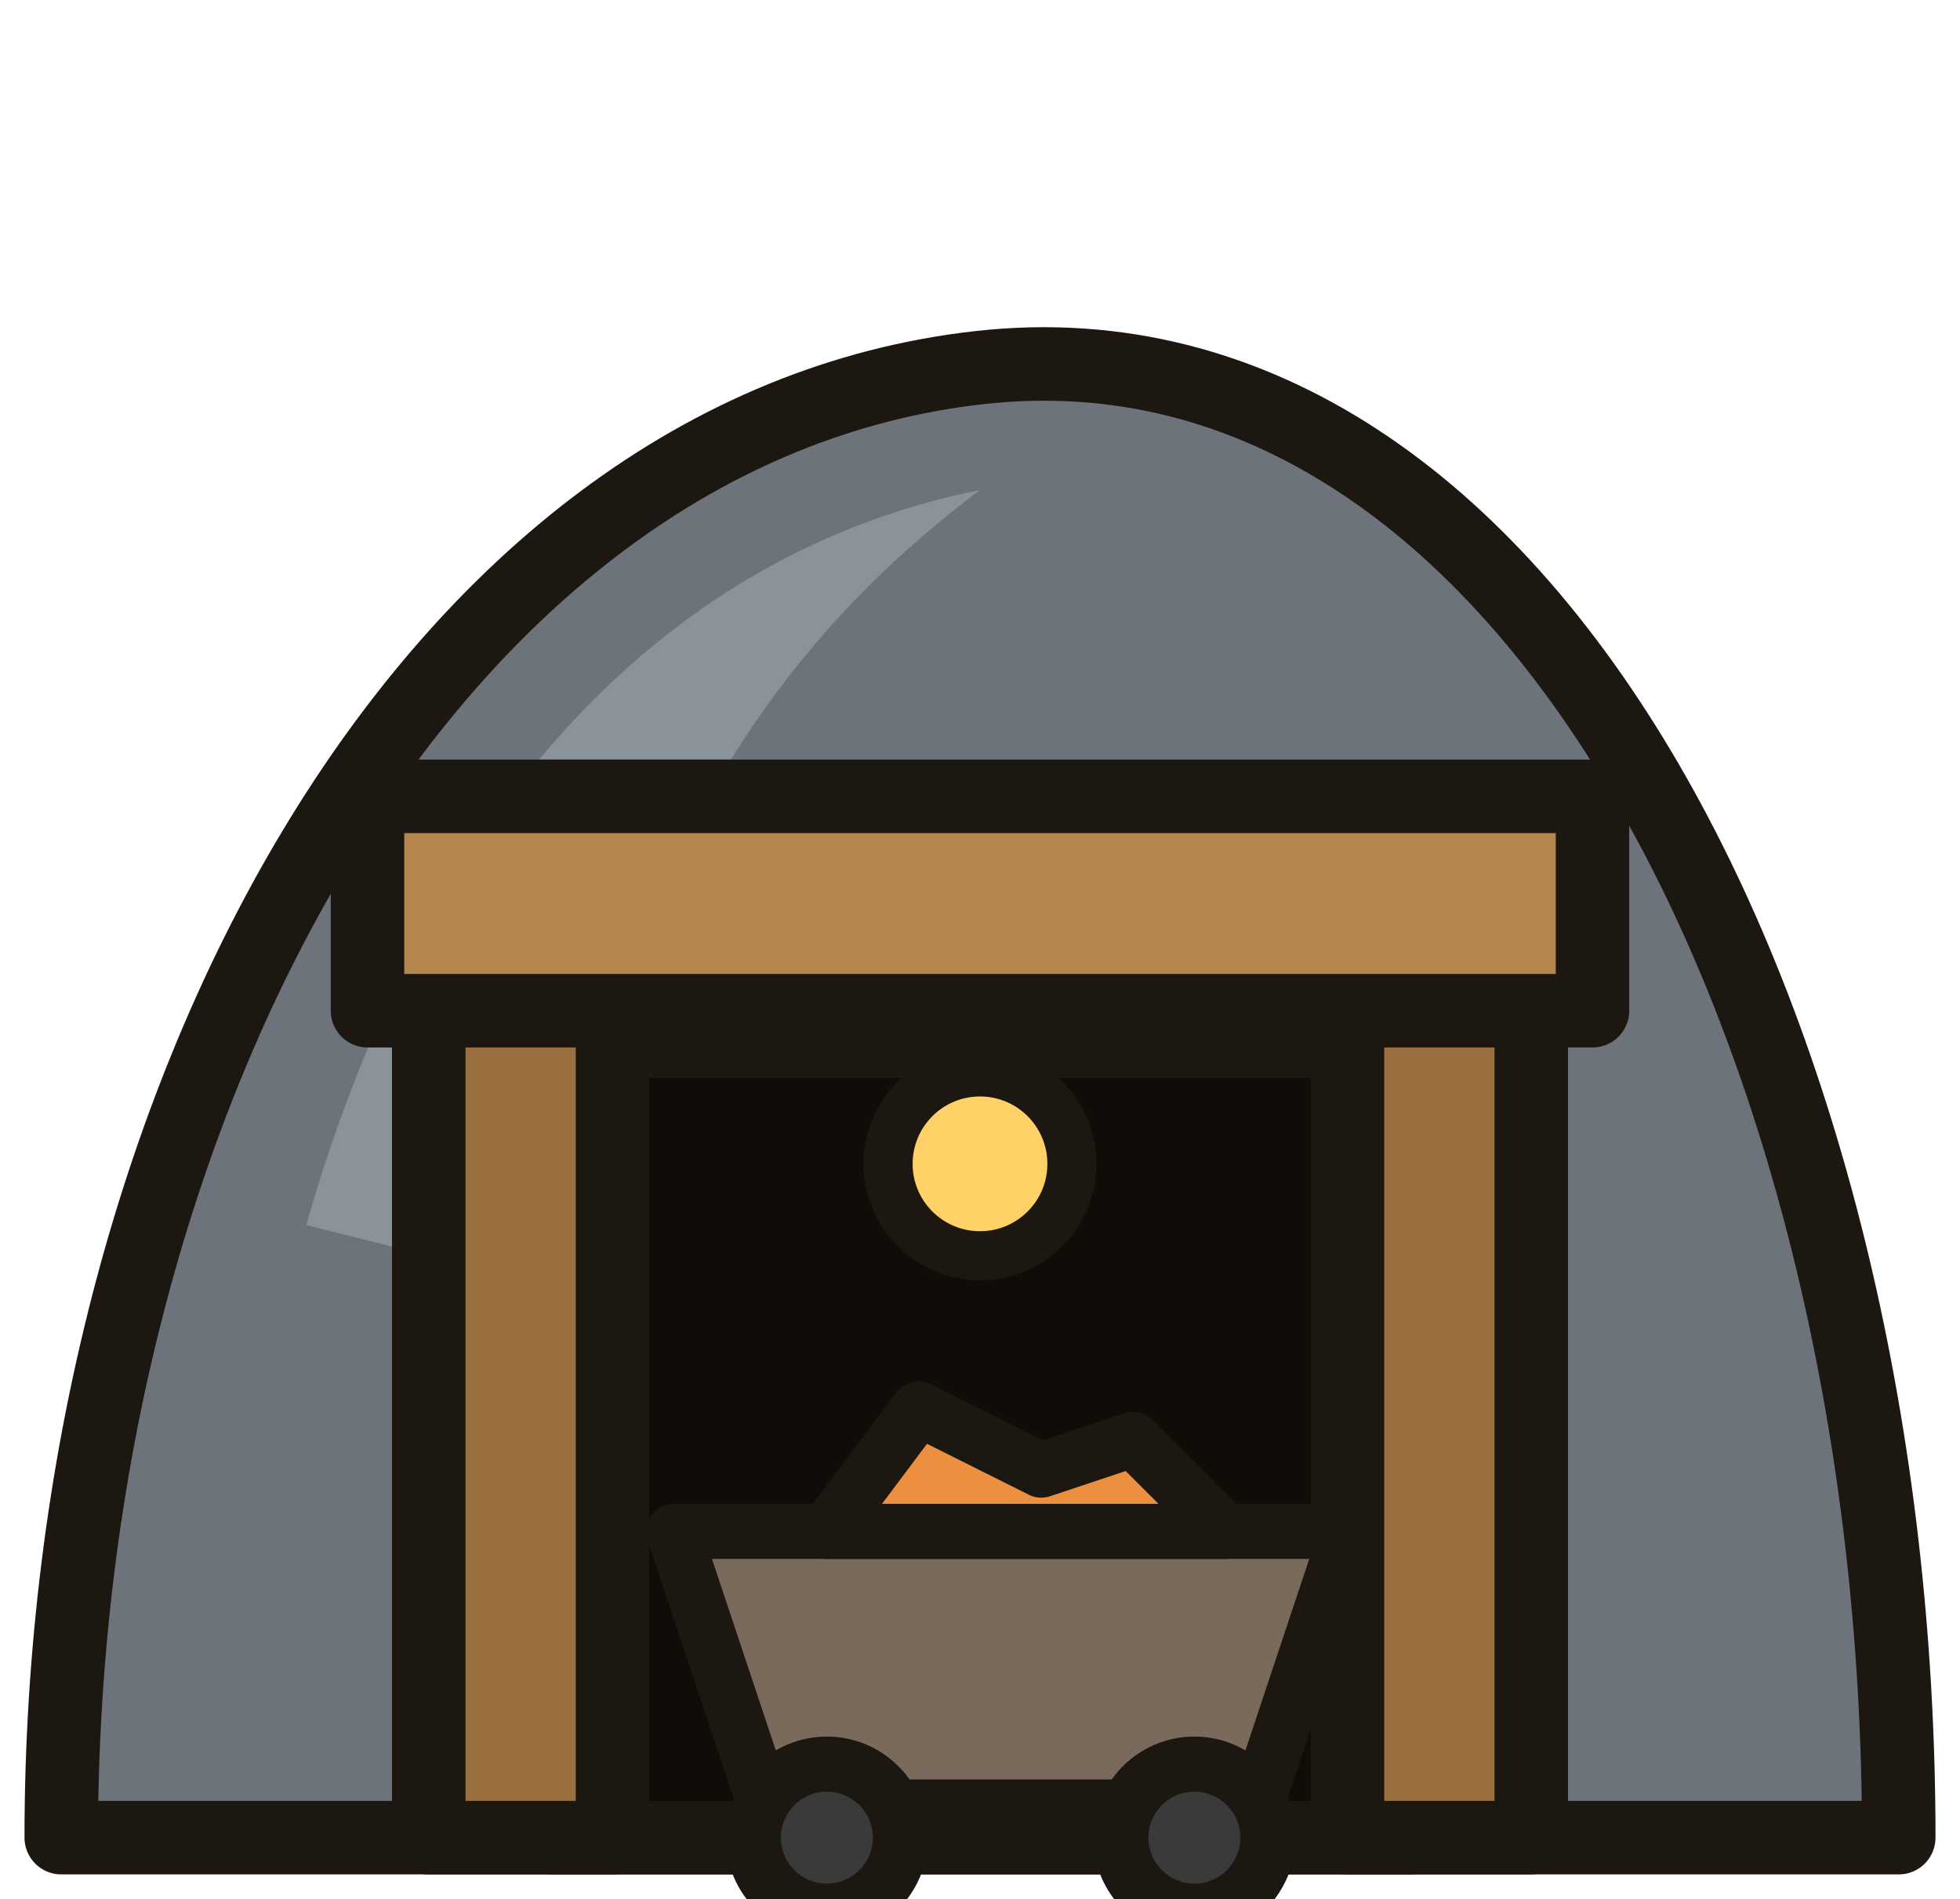
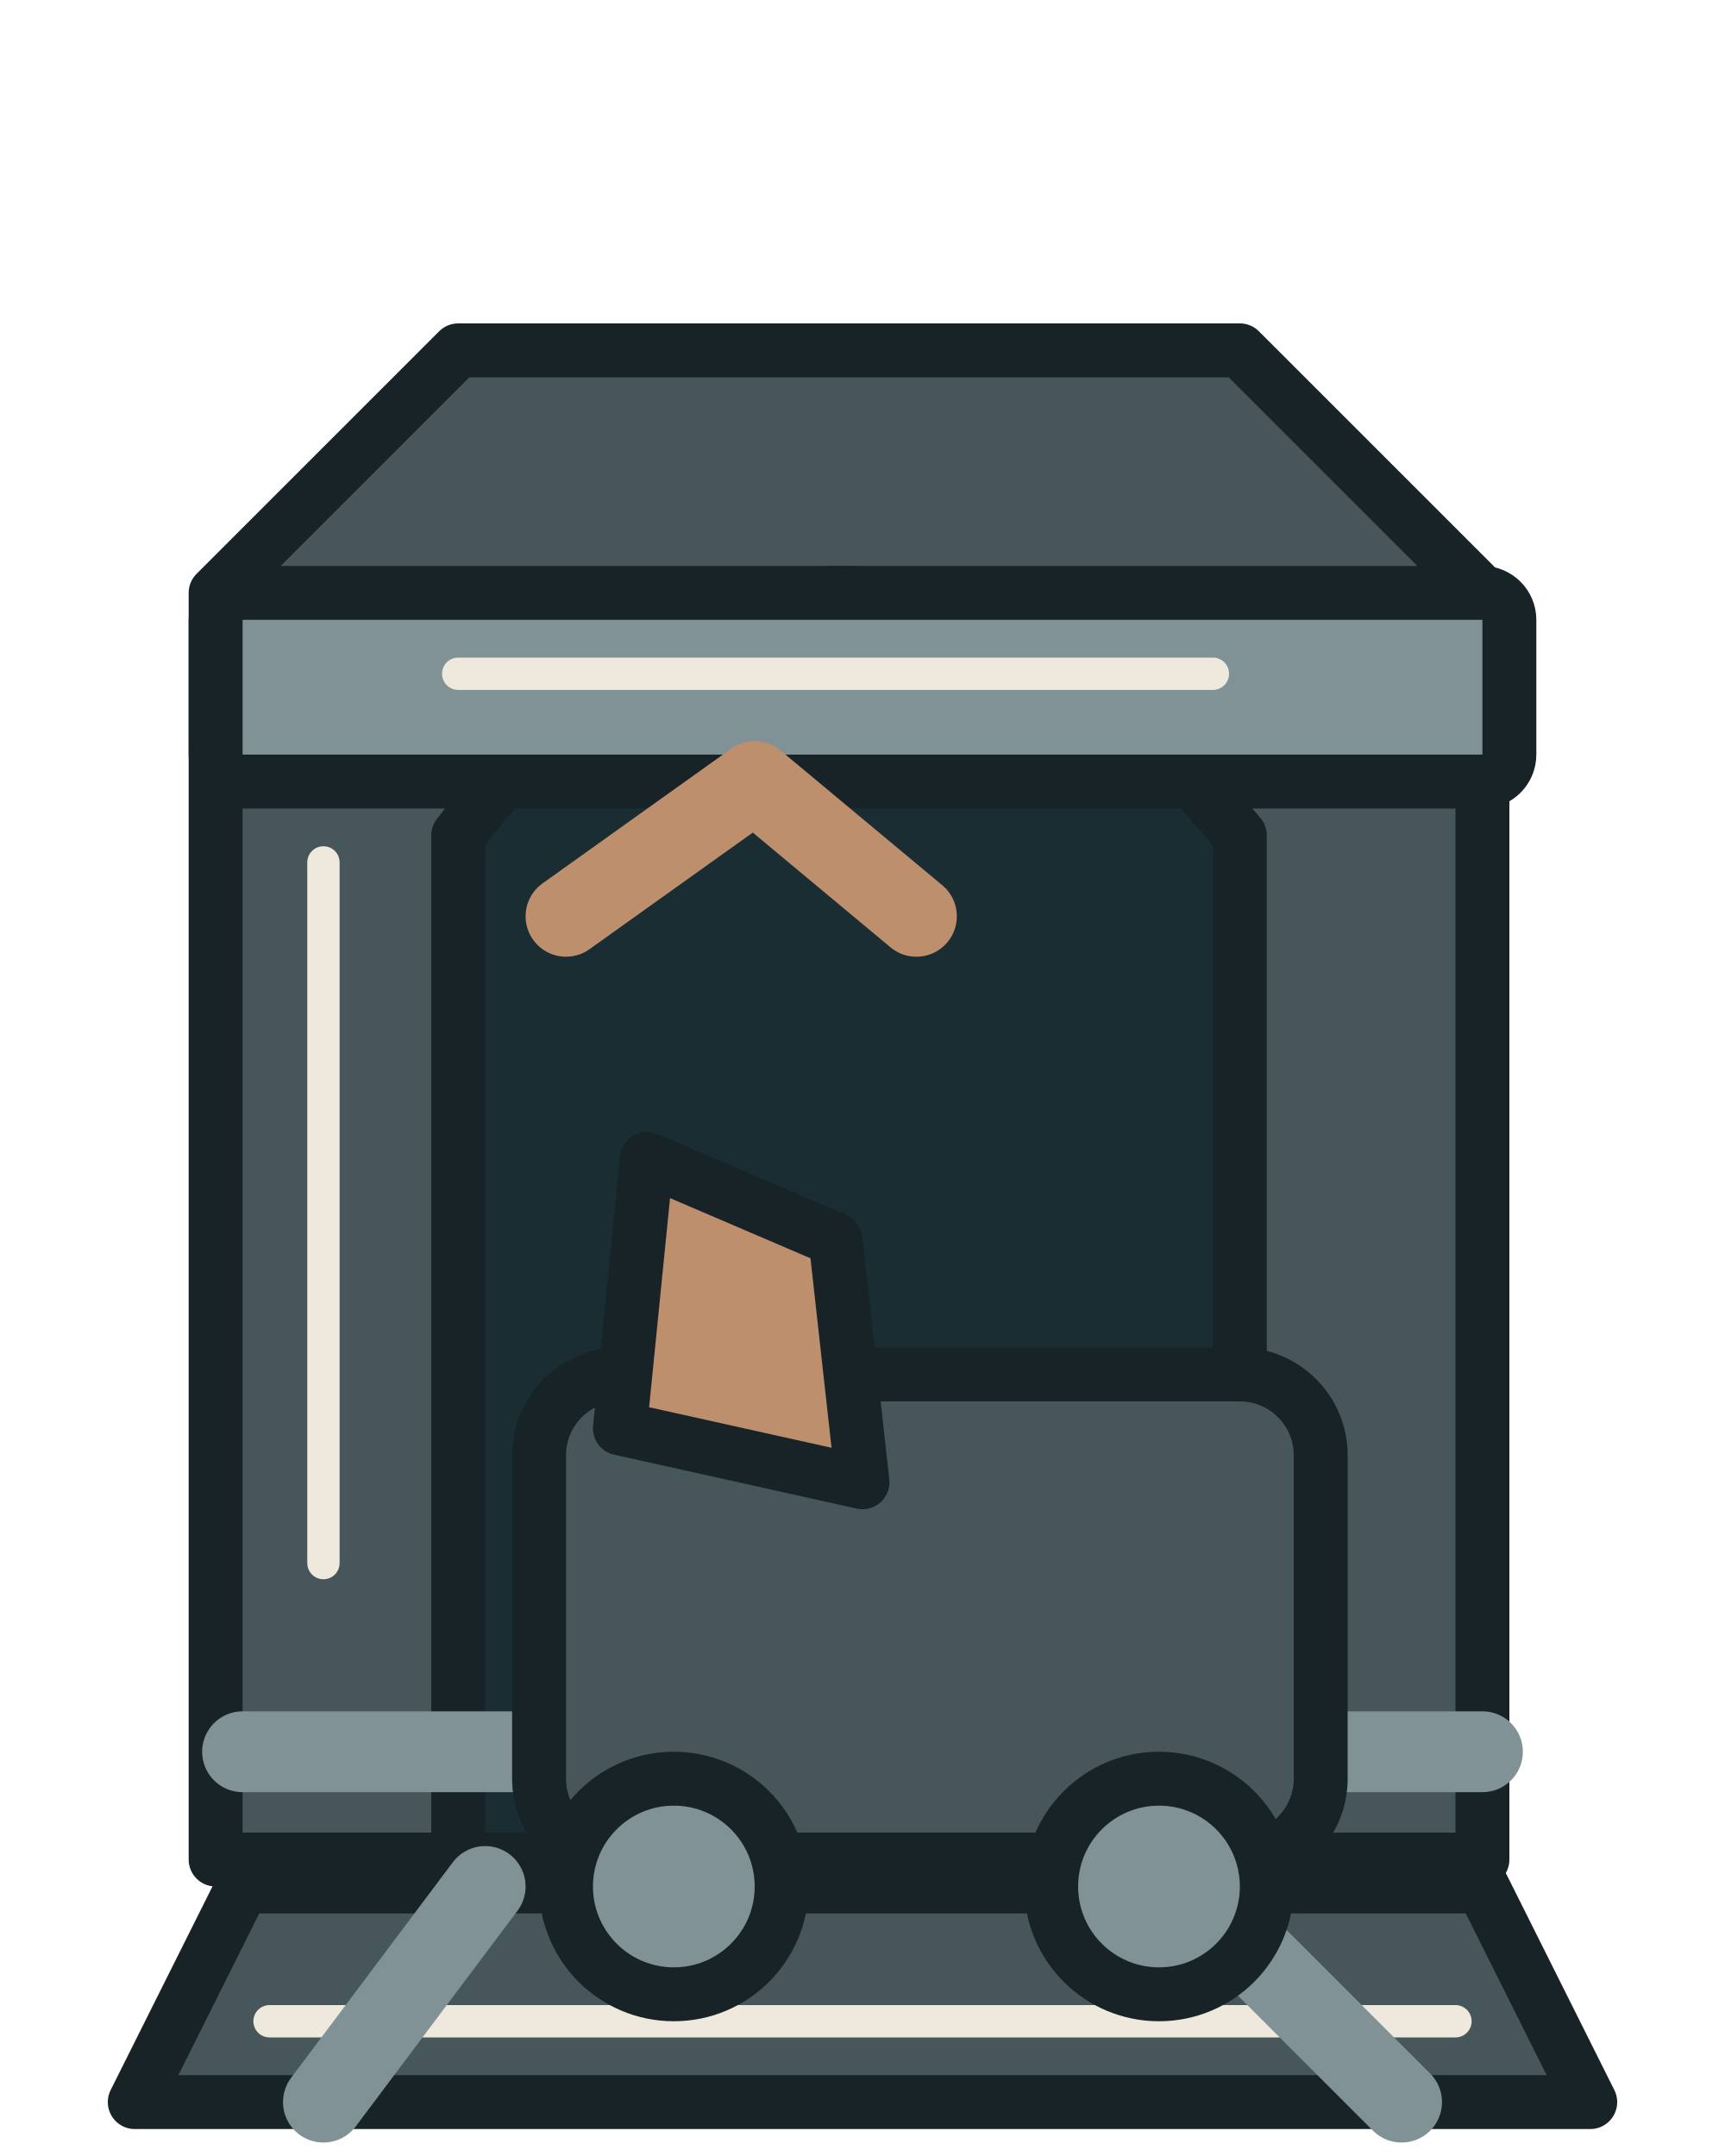
- <svg xmlns="http://www.w3.org/2000/svg" width="64" height="62" viewBox="0 0 64 62">
-   <path d="M2 60C2 36 14 14 32 12s30 22 30 48z" fill="#6c737b" stroke="#1d1712" stroke-width="2.4" stroke-linejoin="round" stroke-linecap="round" />
-   <path d="M10 40c4-14 12-22 22-24-8 6-12 14-14 26z" fill="#8a929a" />
-   <path d="M18 60V34h28v26z" fill="#110c08" stroke="#1d1712" stroke-width="2.4" stroke-linejoin="round" stroke-linecap="round" />
-   <g stroke="#1d1712" stroke-width="2.4" stroke-linejoin="round" stroke-linecap="round">
-     <path d="M14 60V30h6v30z" fill="#9a7040" />
-     <path d="M44 60V30h6v30z" fill="#9a7040" />
-     <path d="M12 26h40v7H12z" fill="#b5864e" />
-   </g>
-   <circle cx="32" cy="38" r="3" fill="#ffd166" stroke="#1d1712" stroke-width="1.6" />
-   <g stroke="#1d1712" stroke-width="1.8" stroke-linejoin="round" stroke-linecap="round">
-     <path d="M22 50h22l-3 9H25z" fill="#7a6a5c" />
-     <path d="M27 50l3-4 4 2 3-1 3 3z" fill="#ec8f3e" />
-     <circle cx="27" cy="60" r="2.4" fill="#3a3a3a" />
-     <circle cx="39" cy="60" r="2.4" fill="#3a3a3a" />
+ <svg xmlns="http://www.w3.org/2000/svg" width="64" height="80" viewBox="0 0 64 80">
+   <g stroke-linejoin="round" stroke-linecap="round">
+     <path d="M5 78L9 70H55L59 78Z" fill="#46565b" stroke="#172326" stroke-width="2" />
+     <path d="M10 75H54" fill="none" stroke="#eee9dc" stroke-width="1.2" />
+     <path d="M8 69V22L17 13H46L55 22V69Z" fill="#46565b" stroke="#172326" stroke-width="2" />
+     <path d="M17 69V31Q31 13 46 31V69Z" fill="#192d33" stroke="#172326" stroke-width="2" />
+     <rect x="8" y="22" width="48" height="7" rx="1" fill="#809295" stroke="#172326" stroke-width="2" />
+     <path d="M9 65H55M18 70L12 78M44 70L52 78" fill="none" stroke="#809295" stroke-width="3" />
+     <rect x="20" y="51" width="29" height="18" rx="3" fill="#46565b" stroke="#172326" stroke-width="2" />
+     <circle cx="25" cy="70" r="4" fill="#809295" stroke="#172326" stroke-width="2" />
+     <circle cx="43" cy="70" r="4" fill="#809295" stroke="#172326" stroke-width="2" />
+     <path d="M23 53L24 43L31 46L32 55Z" fill="#bd8f6d" stroke="#172326" stroke-width="2" />
+     <path d="M21 34L28 29L34 34" fill="none" stroke="#bd8f6d" stroke-width="3" />
+     <path d="M12 32V58M17 25H45" fill="none" stroke="#eee9dc" stroke-width="1.2" />
  </g>
</svg>
